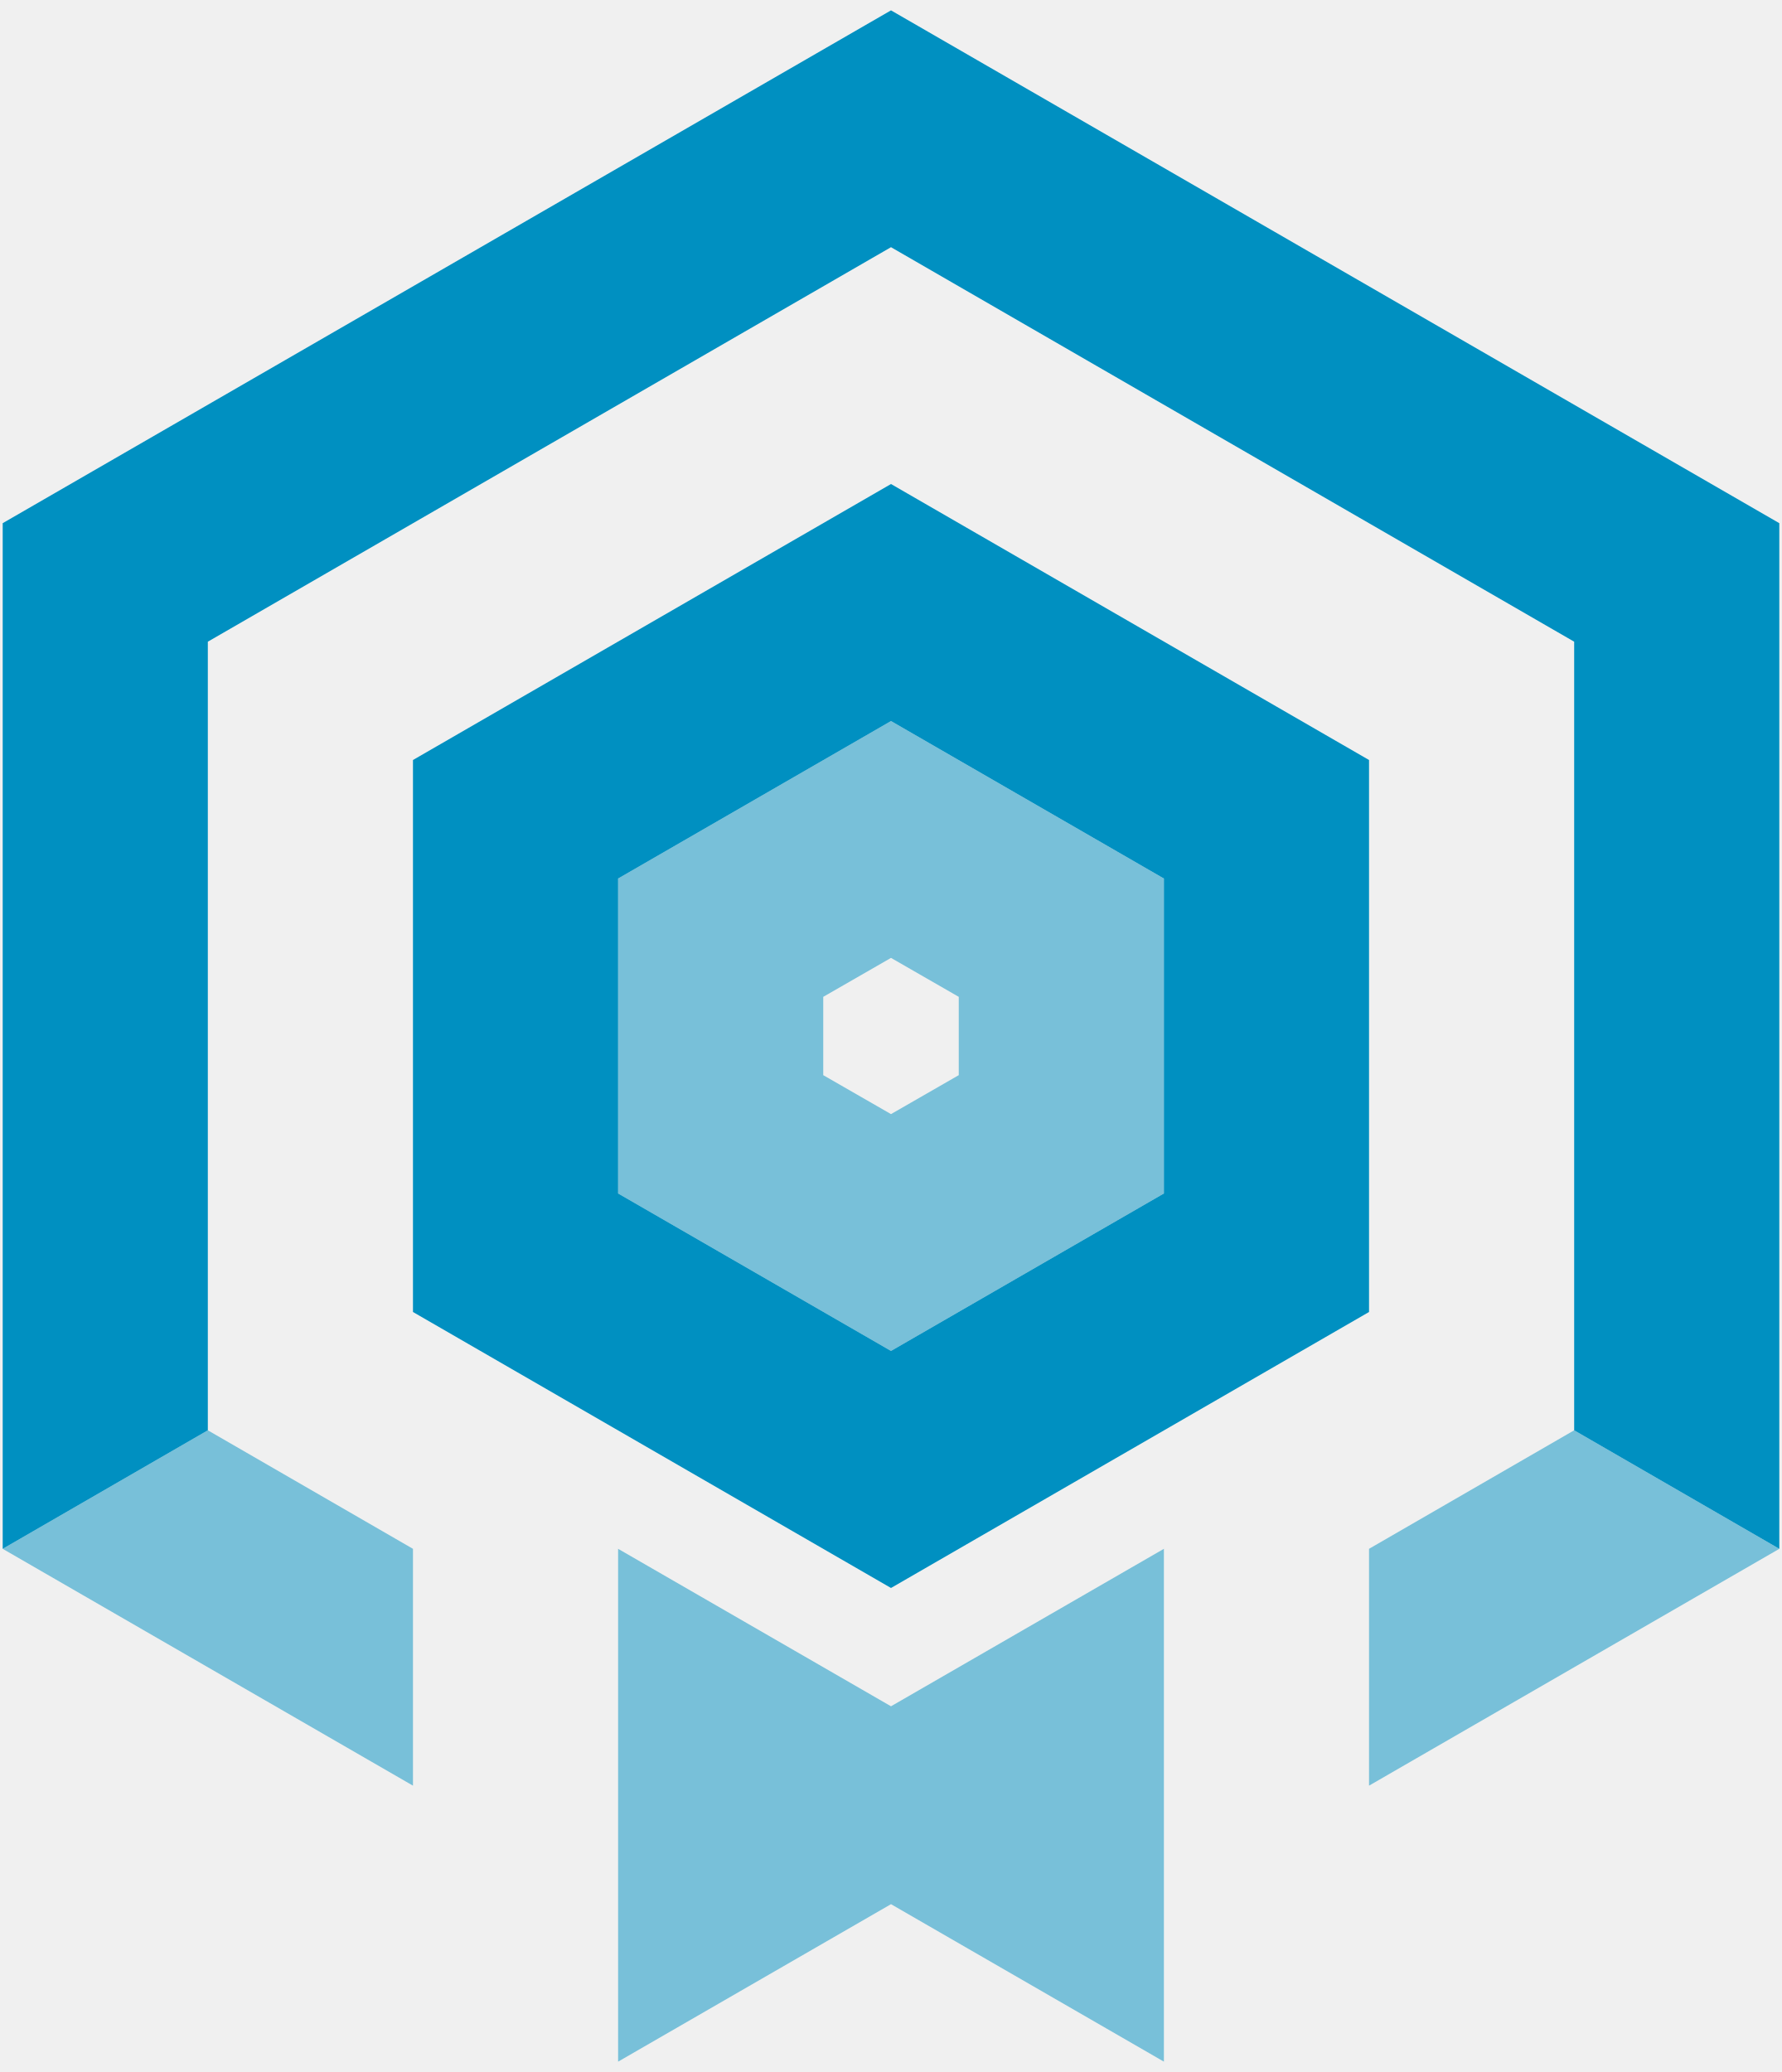
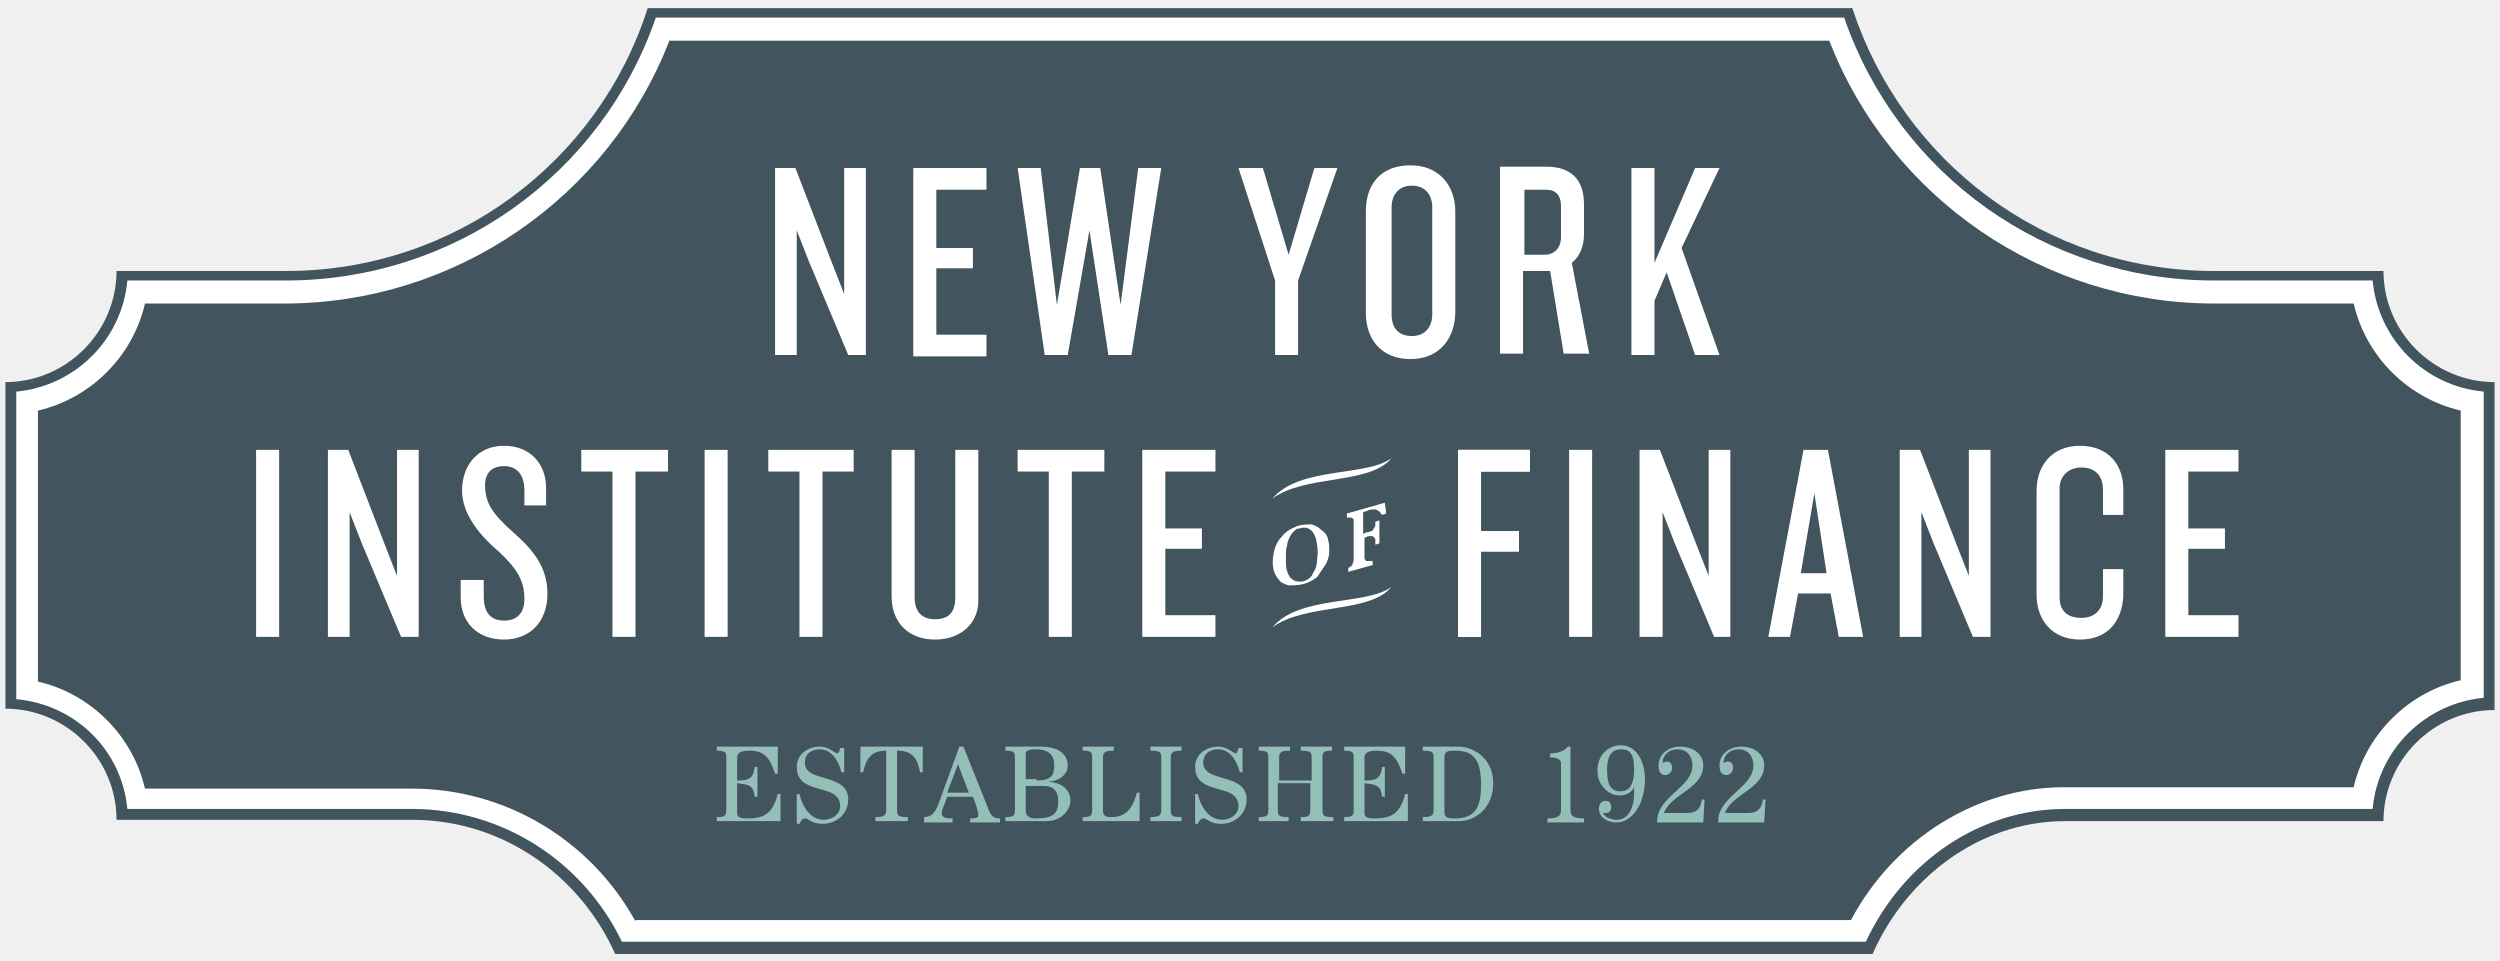
- <svg xmlns="http://www.w3.org/2000/svg" xml:space="preserve" width="86mm" height="100mm" version="1.1" style="shape-rendering:geometricPrecision; text-rendering:geometricPrecision; image-rendering:optimizeQuality; fill-rule:evenodd; clip-rule:evenodd" viewBox="0 0 8600 10000">
-   <defs>
-     <style type="text/css">
-    
-     .fil1 {fill:#0090C1}
-     .fil0 {fill:#0090C1;fill-opacity:0.502}
-    
-   </style>
-   </defs>
-   <g id="Layer_x0020_1">
-     <g id="_836192368">
-       <polygon class="fil0" points="5617,7475 5617,9950 4300,9190 2983,9950 2983,7475 4300,8235 " />
-       <polygon class="fil1" points="4300,50 13,2525 13,7475 1003,6903 1003,3097 4300,1193 7597,3097 7597,6903 8587,7475 8587,2525 " />
-       <path class="fil0" d="M13 7475l1980 1143 0 -1143 -990 -572 -990 572zm6594 1143l1980 -1143 -990 -572 -990 572 0 1143z" />
-       <path class="fil1" d="M4300 2336l-2307 1332 0 2664 2307 1332 2307 -1332 0 -2664 -2307 -1332zm0 1144l-1317 760 0 1520 1317 760 1317 -760 0 -1520 -1317 -760z" />
-       <path class="fil0" d="M4300 3480l-1317 760 0 1520 1317 760 1317 -760 0 -1520 -1317 -760zm0 1143l-327 188 0 378 327 188 327 -188 0 -378 -327 -188z" />
+ <svg xmlns="http://www.w3.org/2000/svg" version="1.1" id="Layer_1" x="0px" y="0px" viewBox="0 0 184.5 70.9" style="enable-background:new 0 0 184.5 70.9;" xml:space="preserve">
+   <style type="text/css">
+ 	.st0{fill:#42545D;}
+ 	.st1{fill:#FFFFFF;}
+ 	.st2{fill:#94BEB8;}
+ </style>
+   <g>
+     <path class="st0" d="M30.4,60.5H8.6c0-4.5-3.7-8.2-8.2-8.2V28.2c4.5,0,8.2-3.7,8.2-8.2h12.5c12.5,0,23.1-8.1,26.7-19.4h88.9   c3.7,11.3,14.2,19.4,26.7,19.4h12.5c0,4.5,3.7,8.2,8.2,8.2v24.2c-4.5,0-8.2,3.7-8.2,8.2h-23.5c-6.4,0-11.8,4.3-14.2,9.8H45.4   C42.8,64.6,37.1,60.5,30.4,60.5z" />
+     <path class="st1" d="M45.9,69.5c-2.9-6-8.9-9.8-15.5-9.8h-21C9,55.4,5.6,52,1.2,51.6V28.9c4.3-0.4,7.8-3.8,8.2-8.2h11.7   c12.4,0,23.3-7.8,27.3-19.4h87.7c4,11.6,14.9,19.4,27.3,19.4h11.7c0.4,4.3,3.8,7.8,8.2,8.2v22.6c-4.3,0.4-7.8,3.8-8.2,8.2h-22.7   c-6.2,0-11.9,3.8-14.7,9.8H45.9z" />
+     <path class="st0" d="M46.9,68c-3.3-6-9.6-9.8-16.5-9.8H10.7c-0.9-3.9-4-7-7.9-7.9V30.3c3.9-0.9,7-4,7.9-7.9h10.3   c12.6,0,23.9-7.8,28.4-19.4H135c4.5,11.6,15.8,19.4,28.4,19.4h10.3c0.9,3.9,4,7,7.9,7.9v19.9c-3.9,0.9-7,4-7.9,7.9h-21.4   c-6.4,0-12.5,3.8-15.7,9.8H46.9z" />
+     <g>
+       <path class="st1" d="M62.6,26.2l-2.9-6.9L58.8,17v9.2h-1.6V12.4h1.5l2.7,7l0.9,2.3v-9.3h1.6v13.8H62.6z" />
+       <path class="st1" d="M67.4,26.2V12.4h5.4V14h-3.7v4.3h2.7v1.5h-2.7v4.9h3.7v1.6H67.4z" />
+       <path class="st1" d="M83.5,26.2h-1.7L80.4,17l-1.6,9.2h-1.7l-2-13.8h1.7l1.2,10.1l1.7-10.1h1.5l1.5,10.1L84,12.4h1.7L83.5,26.2z" />
+     </g>
+     <path class="st1" d="M95.8,20.7v5.5h-1.7v-5.5l-2.7-8.3h1.8l1.9,6.4l1.9-6.4h1.7L95.8,20.7z" />
+     <path class="st1" d="M104.1,26.5c-2.1,0-3.3-1.4-3.3-3.4v-7.5c0-2,1.1-3.4,3.3-3.4c2.1,0,3.3,1.5,3.3,3.4V23   C107.4,25,106.2,26.5,104.1,26.5z M105.7,15.3c0-0.9-0.5-1.6-1.5-1.6c-1,0-1.5,0.7-1.5,1.6v7.9c0,1,0.5,1.6,1.5,1.6   c1,0,1.5-0.7,1.5-1.6V15.3z" />
+     <polygon class="st1" points="125.1,26.2 123,20.1 122.1,22.2 122.1,26.2 120.4,26.2 120.4,12.4 122.1,12.4 122.1,19.4 125.1,12.4    126.9,12.4 124.1,18.3 126.9,26.2  " />
+     <path class="st1" d="M117.3,26.2l-1.3-6.8c0.6-0.5,0.9-1.2,0.9-2.2v-2.1c0-1.9-1-2.8-2.8-2.8h-3.4v13.8h1.7v-6.1h1.6   c0.1,0,0.2,0,0.4,0l1,6.1H117.3z M114,18.8h-1.5v-4.8h1.6c0.7,0,1.1,0.4,1.1,1.2v2.3C115.2,18.3,114.7,18.8,114,18.8z" />
+     <g>
+       <g>
+         <path class="st1" d="M18.9,47V33.2h1.7V47H18.9z" />
+         <path class="st1" d="M29.6,47l-2.9-6.9l-0.9-2.3V47h-1.6V33.2h1.5l2.7,7l0.9,2.3v-9.3h1.6V47H29.6z" />
+         <path class="st1" d="M37.2,47.2c-2,0-3.2-1.3-3.2-3.1v-1.3h1.7V44c0,1.2,0.5,1.8,1.5,1.8c1,0,1.5-0.6,1.5-1.6     c0-1.3-0.5-2.2-1.9-3.5c-1.3-1.1-2.7-2.7-2.7-4.5c0-1.8,1.1-3.3,3.1-3.3c1.9,0,3.1,1.3,3.1,3.1v1.3h-1.6v-1.1     c0-1.1-0.5-1.8-1.5-1.8c-0.9,0-1.4,0.5-1.4,1.4c0,1.3,0.5,2.1,2.2,3.6c1.6,1.4,2.4,2.7,2.4,4.4C40.4,46.1,38.9,47.2,37.2,47.2z" />
+         <path class="st1" d="M46.9,34.8V47h-1.7V34.8h-2.3v-1.6h6.4v1.6H46.9z" />
+         <path class="st1" d="M52,47V33.2h1.7V47H52z" />
+         <path class="st1" d="M60.7,34.8V47H59V34.8h-2.3v-1.6H63v1.6H60.7z" />
+         <path class="st1" d="M69,47.2c-1.9,0-3.2-1.2-3.2-3.2V33.2h1.7v10.9c0,1,0.5,1.6,1.5,1.6c1,0,1.5-0.5,1.5-1.6V33.2h1.7v10.9     C72.3,46,70.9,47.2,69,47.2z" />
+         <path class="st1" d="M79.1,34.8V47h-1.7V34.8h-2.3v-1.6h6.4v1.6H79.1z" />
+         <path class="st1" d="M84.3,47V33.2h5.4v1.6H86V39h2.7v1.5H86v4.9h3.7V47H84.3z" />
+       </g>
+       <g>
+         <path class="st1" d="M98,39.8c0.1,0.3,0.1,0.6,0.1,0.9c0,0.3-0.1,0.7-0.3,1c-0.2,0.3-0.4,0.6-0.6,0.9c-0.3,0.2-0.6,0.4-1,0.5     c-0.4,0.1-0.8,0.1-1.1,0.1c-0.3-0.1-0.6-0.2-0.7-0.4c-0.2-0.2-0.3-0.4-0.4-0.7c-0.1-0.4-0.1-0.8,0-1.3c0.1-0.5,0.3-0.9,0.6-1.2     c0.3-0.4,0.7-0.6,1.2-0.8c0.4-0.1,0.7-0.1,1-0.1c0.3,0.1,0.5,0.2,0.7,0.4C97.8,39.3,98,39.6,98,39.8z M97.1,39.7     c-0.2-0.6-0.6-0.9-1.2-0.7c-0.2,0-0.3,0.1-0.4,0.2c-0.1,0.1-0.2,0.2-0.3,0.4c-0.1,0.2-0.2,0.4-0.2,0.6c-0.1,0.3-0.1,0.6-0.1,1     c0,0.4,0,0.7,0.1,1c0.2,0.6,0.6,0.8,1.2,0.7c0.3-0.1,0.6-0.3,0.7-0.6c0.2-0.3,0.3-0.6,0.3-1C97.3,40.6,97.2,40.1,97.1,39.7z" />
+         <path class="st1" d="M102.3,37.9L102,38c-0.1-0.1-0.2-0.3-0.3-0.3c-0.1-0.1-0.2-0.1-0.2-0.1c-0.1,0-0.2,0-0.2,0     c-0.1,0-0.2,0-0.4,0.1l-0.3,0.1l0,1.6l0.2-0.1c0.2,0,0.3-0.1,0.4-0.1c0.1,0,0.1-0.1,0.2-0.2c0-0.1,0.1-0.1,0.1-0.2     c0-0.1,0-0.2,0-0.3l0.3-0.1l0,1.7l-0.3,0.1c0-0.2,0-0.3,0-0.4c-0.1-0.2-0.2-0.3-0.6-0.2l-0.2,0.1v1.2c0,0.1,0,0.2,0,0.3     c0,0.1,0.1,0.1,0.1,0.2c0.1,0,0.1,0,0.2,0c0.1,0,0.1,0,0.2,0l0.1,0l0,0.3l-1.8,0.5l0-0.3c0.1,0,0.2-0.1,0.3-0.2     c0-0.1,0.1-0.2,0.1-0.4l0-2.7c0-0.1,0-0.2,0-0.2c0-0.1-0.1-0.2-0.2-0.2c-0.1,0-0.2,0-0.3,0l0-0.3l2.8-0.8L102.3,37.9z" />
+       </g>
+       <g>
+         <path class="st1" d="M109.3,34.7v4.5h2.8v1.5h-2.8V47h-1.7V33.2h5.3v1.6H109.3z" />
+         <path class="st1" d="M115.8,47V33.2h1.7V47H115.8z" />
+         <path class="st1" d="M126.5,47l-2.9-6.9l-0.9-2.3V47H121V33.2h1.5l2.7,7l0.9,2.3v-9.3h1.6V47H126.5z" />
+         <path class="st1" d="M135.7,47l-0.6-3.2h-2.4l-0.6,3.2h-1.6l2.6-13.8h1.8l2.6,13.8H135.7z M133.9,36.4l-1,5.9h1.9L133.9,36.4z" />
+         <path class="st1" d="M145.6,47l-2.9-6.9l-0.9-2.3V47h-1.6V33.2h1.5l2.7,7l0.9,2.3v-9.3h1.6V47H145.6z" />
+         <path class="st1" d="M153.5,47.2c-2.1,0-3.2-1.5-3.2-3.3v-7.7c0-1.8,1.1-3.3,3.2-3.3c2.1,0,3.2,1.4,3.2,3.2V38h-1.5v-1.9     c0-0.9-0.5-1.6-1.6-1.6c-1,0-1.6,0.7-1.6,1.5v8.1c0,0.9,0.5,1.5,1.6,1.5c1,0,1.6-0.6,1.6-1.6v-2h1.5V44     C156.6,45.8,155.6,47.2,153.5,47.2z" />
+         <path class="st1" d="M159.8,47V33.2h5.4v1.6h-3.7V39h2.7v1.5h-2.7v4.9h3.7V47H159.8z" />
+         <path class="st1" d="M109.3,34.7v4.5h2.8v1.5h-2.8V47h-1.7V33.2h5.3v1.6H109.3z" />
+       </g>
+       <path class="st1" d="M93.9,36.8c2-2.4,7-1.6,8.8-3l0,0C101.1,35.8,96.3,35,93.9,36.8L93.9,36.8z" />
+       <path class="st1" d="M93.9,46.3c2-2.4,7-1.6,8.8-3l0,0C101.1,45.3,96.3,44.5,93.9,46.3L93.9,46.3z" />
+     </g>
+     <g>
+       <path class="st2" d="M57.6,60.6h-4.7v-0.3c0.6,0,0.7-0.1,0.7-0.5v-3.9c0-0.4-0.1-0.5-0.7-0.5v-0.3h4.5l0,2h-0.2    c-0.4-1.2-0.8-1.7-1.9-1.7c-0.5,0-0.9,0.1-0.9,0.5v1.7c0.8,0,1.2-0.1,1.3-1l0.2,0v2.2h-0.2c-0.1-0.9-0.5-0.9-1.3-1V60    c0,0.3,0.2,0.4,0.7,0.4c1.1,0,1.9-0.2,2.3-1.8h0.2L57.6,60.6z" />
+       <path class="st2" d="M58.8,58.6h0.2c0.2,0.9,0.8,1.9,1.8,1.9c0.6,0,1.2-0.4,1.2-1c0-1.8-3.2-0.7-3.2-2.9c0-1,0.9-1.5,1.7-1.5    c0.7,0,1.1,0.5,1.3,0.5c0.1,0,0.2-0.3,0.2-0.4h0.3V57h-0.2c-0.2-0.8-0.7-1.7-1.6-1.7c-0.6,0-1.1,0.3-1.1,1c0,1.5,3.2,0.7,3.2,2.7    c0,1.1-0.9,1.8-1.9,1.8c-0.8,0-1-0.4-1.3-0.4c-0.2,0-0.3,0.2-0.4,0.4h-0.2V58.6z" />
+       <path class="st2" d="M67.9,57c-0.2-1-0.5-1.6-1.7-1.6v4.4c0,0.4,0.1,0.5,0.8,0.5v0.3h-2.4v-0.3c0.6,0,0.8-0.1,0.8-0.5v-4.4    c-1.1,0-1.5,0.6-1.7,1.6h-0.2l0-1.9h2.3h2.3l0,1.9H67.9z" />
+       <path class="st2" d="M68.2,60.6v-0.3c0.6,0,0.8-0.4,1-0.8l1.6-4.4h0.3l1.8,4.5c0.2,0.6,0.4,0.8,0.9,0.8v0.3h-2.2v-0.3    c0.6,0,0.6-0.1,0.6-0.3c0-0.2-0.2-0.8-0.4-1.3h-1.9c-0.1,0.4-0.4,0.9-0.4,1.2c0,0.3,0.2,0.4,0.8,0.4v0.3H68.2z M71.5,58.5    l-0.8-2.1l-0.8,2.1H71.5z" />
+       <path class="st2" d="M74.9,55.9c0-0.4-0.1-0.5-0.7-0.5v-0.3h2.6c1.5,0,2,0.7,2,1.4c0,0.7-0.7,1.2-1.6,1.2v0c1.2,0,1.8,0.6,1.8,1.4    c0,0.5-0.5,1.5-1.8,1.5h-3v-0.3c0.6,0,0.7-0.1,0.7-0.5V55.9z M76.5,57.6c1.1,0,1.3-0.4,1.3-1.1c0-0.8-0.4-1.2-1.4-1.2    c-0.7,0-0.7,0.2-0.7,0.4v1.8H76.5z M75.7,57.9v1.9c0,0.4,0.2,0.6,0.8,0.6c1.2,0,1.6-0.4,1.6-1.2c0-0.8-0.3-1.2-1.1-1.2H75.7z" />
+       <path class="st2" d="M84.1,60.6h-4.2v-0.3c0.6,0,0.7-0.1,0.7-0.5v-3.9c0-0.4-0.1-0.5-0.7-0.5v-0.3h2.3v0.3c-0.6,0-0.8,0.1-0.8,0.5    v3.9c0,0.4,0.2,0.5,0.6,0.5c0.7,0,1.5-0.2,1.9-1.8h0.2L84.1,60.6z" />
+       <path class="st2" d="M87.2,55.1v0.3c-0.6,0-0.8,0.1-0.8,0.5v3.9c0,0.4,0.1,0.5,0.8,0.5v0.3h-2.3v-0.3c0.6,0,0.8-0.1,0.8-0.5v-3.9    c0-0.4-0.1-0.5-0.8-0.5v-0.3H87.2z" />
+       <path class="st2" d="M88.2,58.6h0.2c0.2,0.9,0.8,1.9,1.8,1.9c0.6,0,1.2-0.4,1.2-1c0-1.8-3.2-0.7-3.2-2.9c0-1,0.9-1.5,1.7-1.5    c0.7,0,1.1,0.5,1.3,0.5c0.1,0,0.2-0.3,0.2-0.4h0.3V57h-0.2c-0.2-0.8-0.7-1.7-1.6-1.7c-0.6,0-1.1,0.3-1.1,1c0,1.5,3.2,0.7,3.2,2.7    c0,1.1-0.9,1.8-1.9,1.8c-0.8,0-1-0.4-1.3-0.4c-0.2,0-0.3,0.2-0.4,0.4h-0.2V58.6z" />
+       <path class="st2" d="M92.9,60.6v-0.3c0.6,0,0.7-0.1,0.7-0.5v-3.9c0-0.4-0.1-0.5-0.7-0.5v-0.3h2.3v0.3c-0.6,0-0.8,0.1-0.8,0.5v1.7    h2.4v-1.7c0-0.4-0.1-0.5-0.8-0.5v-0.3h2.3v0.3c-0.6,0-0.7,0.1-0.7,0.5v3.9c0,0.4,0.1,0.5,0.8,0.5v0.3H96v-0.3    c0.6,0,0.7-0.1,0.7-0.5v-2h-2.4v2c0,0.4,0.1,0.5,0.8,0.5v0.3H92.9z" />
+       <path class="st2" d="M103.9,60.6h-4.7v-0.3c0.6,0,0.7-0.1,0.7-0.5v-3.9c0-0.4-0.1-0.5-0.7-0.5v-0.3h4.5l0,2h-0.2    c-0.4-1.2-0.8-1.7-1.9-1.7c-0.5,0-0.9,0.1-0.9,0.5v1.7c0.8,0,1.2-0.1,1.3-1l0.2,0v2.2h-0.2c-0.1-0.9-0.5-0.9-1.3-1V60    c0,0.3,0.2,0.4,0.7,0.4c1.1,0,1.9-0.2,2.3-1.8h0.2L103.9,60.6z" />
+       <path class="st2" d="M105,55.1h2.6c1.2,0,2.6,0.9,2.6,2.7c0,1.9-1.4,2.8-2.5,2.8H105v-0.3c0.6,0,0.8-0.1,0.8-0.5v-3.9    c0-0.4-0.1-0.5-0.8-0.5V55.1z M106.6,59.8c0,0.5,0.1,0.6,0.8,0.6c1.6,0,1.9-1,1.9-2.5c0-1.9-0.6-2.5-1.9-2.5    c-0.7,0-0.8,0.1-0.8,0.6V59.8z" />
+       <path class="st2" d="M114.4,55.6c0.6,0,1.1-0.2,1.3-0.5h0.2v4.7c0,0.4,0.2,0.6,1,0.6v0.3h-2.7v-0.3c0.8,0,1-0.2,1-0.6v-3.5    c0-0.2-0.2-0.4-0.8-0.4V55.6z" />
+       <path class="st2" d="M119.6,55c1.3,0,1.8,1.4,1.8,2.5c0,1.9-1,3.2-2.1,3.2c-0.7,0-1.3-0.4-1.3-1c0-0.4,0.2-0.6,0.5-0.6    c0.3,0,0.4,0.2,0.4,0.5c0,0.3-0.2,0.4-0.4,0.4c-0.1,0-0.1,0-0.2,0c0.1,0.3,0.6,0.5,1,0.5c1,0,1.3-1.1,1.3-2c0-0.1,0-0.3,0-0.4h0    c-0.2,0.4-0.6,0.6-1.1,0.6c-0.9,0-1.6-0.9-1.6-1.7C117.8,56,118.5,55,119.6,55z M120.6,56.8c0-1.3-0.4-1.5-1-1.5    c-0.5,0-1,0.3-1,1.5c0,1.3,0.4,1.6,1,1.6C120.1,58.4,120.6,58.1,120.6,56.8z" />
+       <path class="st2" d="M122.3,60.6c0-1.8,2.6-2.5,2.6-4.1c0-0.7-0.4-1.2-1.1-1.2c-0.6,0-1.1,0.4-1.1,1c0.1,0,0.2-0.1,0.3-0.1    c0.2,0,0.4,0.1,0.4,0.5c0,0.2-0.2,0.5-0.5,0.5c-0.3,0-0.5-0.2-0.5-0.7c0-0.9,0.8-1.4,1.6-1.4c0.9,0,1.7,0.5,1.7,1.4    c0,1.7-2.4,2.1-2.9,3.5h1.7c0.7,0,1-0.3,1.1-1h0.2l-0.1,1.7H122.3z" />
+       <path class="st2" d="M126.8,60.6c0-1.8,2.6-2.5,2.6-4.1c0-0.7-0.4-1.2-1.1-1.2c-0.6,0-1.1,0.4-1.1,1c0.1,0,0.2-0.1,0.3-0.1    c0.2,0,0.4,0.1,0.4,0.5c0,0.2-0.2,0.5-0.5,0.5c-0.3,0-0.5-0.2-0.5-0.7c0-0.9,0.8-1.4,1.6-1.4c0.9,0,1.7,0.5,1.7,1.4    c0,1.7-2.4,2.1-2.9,3.5h1.7c0.7,0,1-0.3,1.1-1h0.2l-0.1,1.7H126.8z" />
    </g>
  </g>
</svg>
